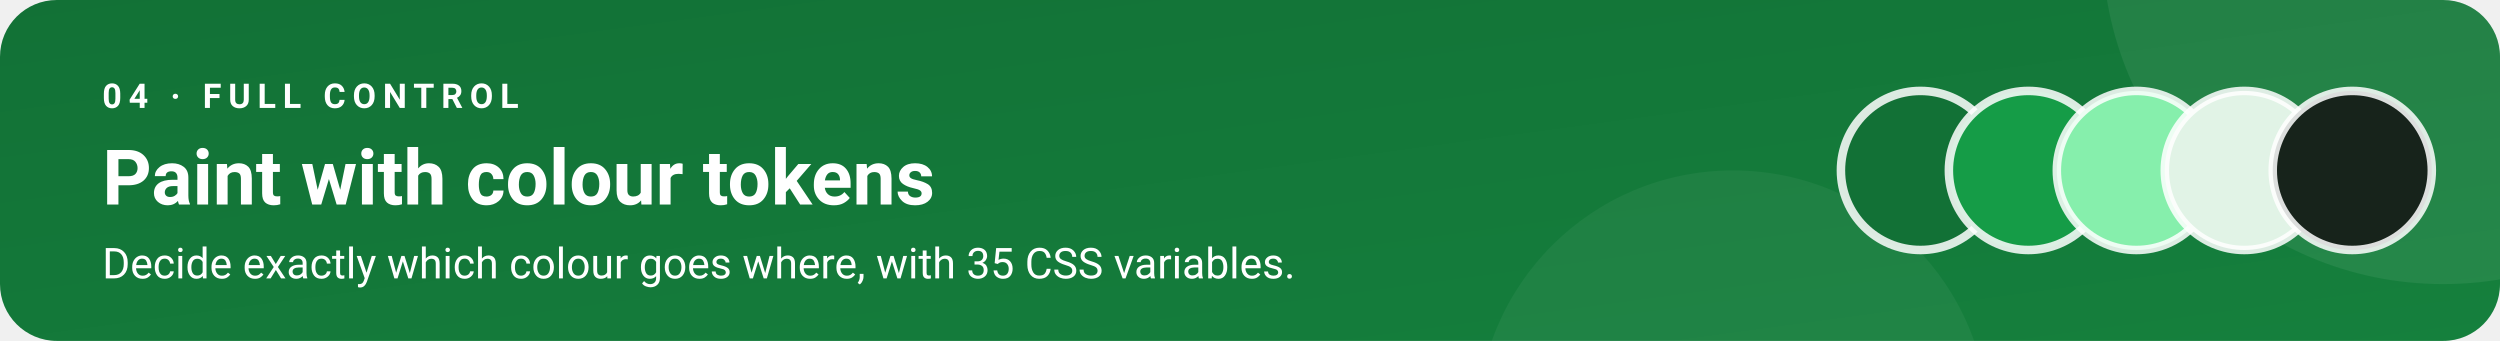
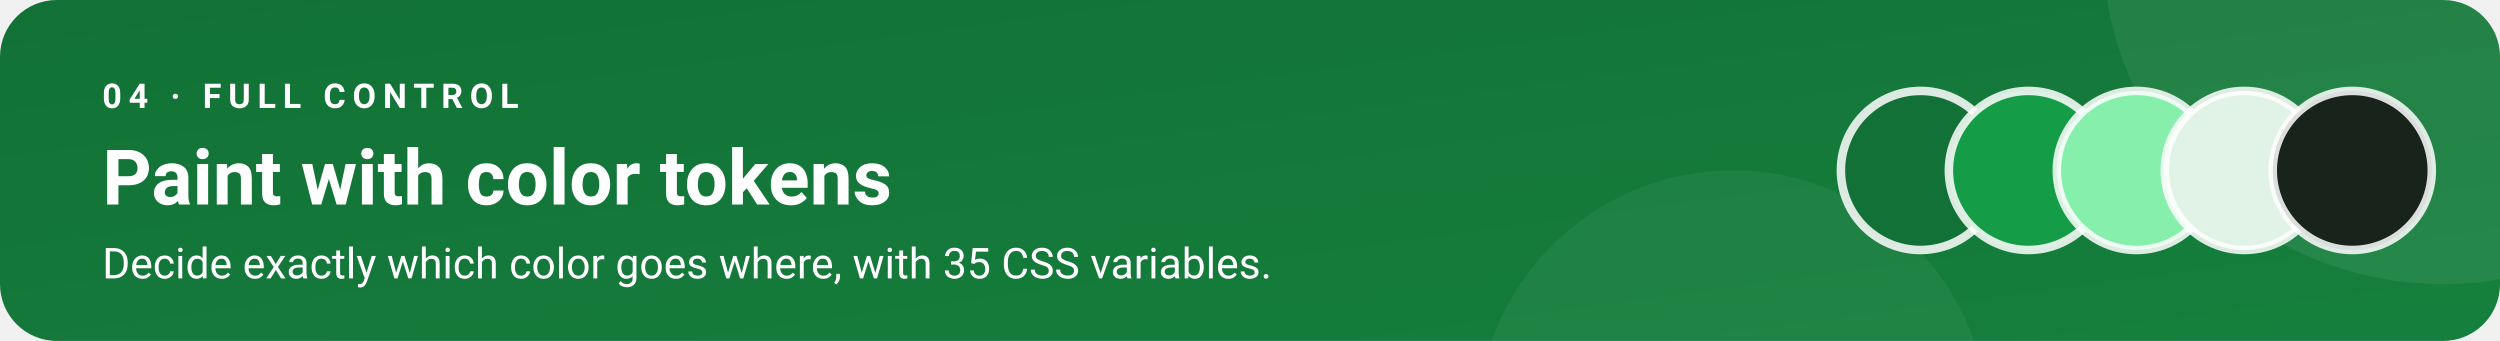
- <svg xmlns="http://www.w3.org/2000/svg" width="880" height="120" viewBox="0 0 880 120" role="img" aria-label="Full control: Paint with colour tokens">
+ <svg xmlns="http://www.w3.org/2000/svg" width="880" height="120" viewBox="0 0 880 120" role="img" aria-label="Full control: Paint with color tokens">
  <defs>
    <linearGradient id="g" x1="0" y1="0" x2="1" y2="1">
      <stop offset="0" stop-color="#127136" />
      <stop offset="1" stop-color="#15803d" />
    </linearGradient>
    <clipPath id="c">
      <rect width="880" height="120" rx="20" />
    </clipPath>
  </defs>
  <g clip-path="url(#c)">
    <rect width="880" height="120" fill="url(#g)" />
    <circle cx="860" cy="-20" r="120" fill="#ffffff" opacity="0.07" />
    <circle cx="610" cy="150" r="90" fill="#ffffff" opacity="0.05" />
  </g>
  <text x="36" y="38" font-family="-apple-system, BlinkMacSystemFont, 'Segoe UI', Roboto, Helvetica, Arial, sans-serif" font-size="12" font-weight="700" letter-spacing="2.4" fill="#ffffff">04 · FULL CONTROL</text>
-   <text x="36" y="72" font-family="-apple-system, BlinkMacSystemFont, 'Segoe UI', Roboto, Helvetica, Arial, sans-serif" font-size="27" font-weight="700" fill="#ffffff">Paint with colour tokens</text>
-   <text x="36" y="98" font-family="-apple-system, BlinkMacSystemFont, 'Segoe UI', Roboto, Helvetica, Arial, sans-serif" font-size="15" fill="#ffffff">Decide exactly which colour goes where, with 35 CSS variables.</text>
+   <text x="36" y="72" font-family="-apple-system, BlinkMacSystemFont, 'Segoe UI', Roboto, Helvetica, Arial, sans-serif" font-size="27" font-weight="700" fill="#ffffff">Paint with color tokens</text>
+   <text x="36" y="98" font-family="-apple-system, BlinkMacSystemFont, 'Segoe UI', Roboto, Helvetica, Arial, sans-serif" font-size="15" fill="#ffffff">Decide exactly which color goes where, with 35 CSS variables.</text>
  <circle cx="676" cy="60" r="28" fill="#127136" stroke="#ffffff" stroke-opacity="0.85" stroke-width="3" />
  <circle cx="714" cy="60" r="28" fill="#159c47" stroke="#ffffff" stroke-opacity="0.85" stroke-width="3" />
  <circle cx="752" cy="60" r="28" fill="#86efac" stroke="#ffffff" stroke-opacity="0.85" stroke-width="3" />
  <circle cx="790" cy="60" r="28" fill="#e1f3e6" stroke="#ffffff" stroke-opacity="0.85" stroke-width="3" />
  <circle cx="828" cy="60" r="28" fill="#17231b" stroke="#ffffff" stroke-opacity="0.85" stroke-width="3" />
</svg>
